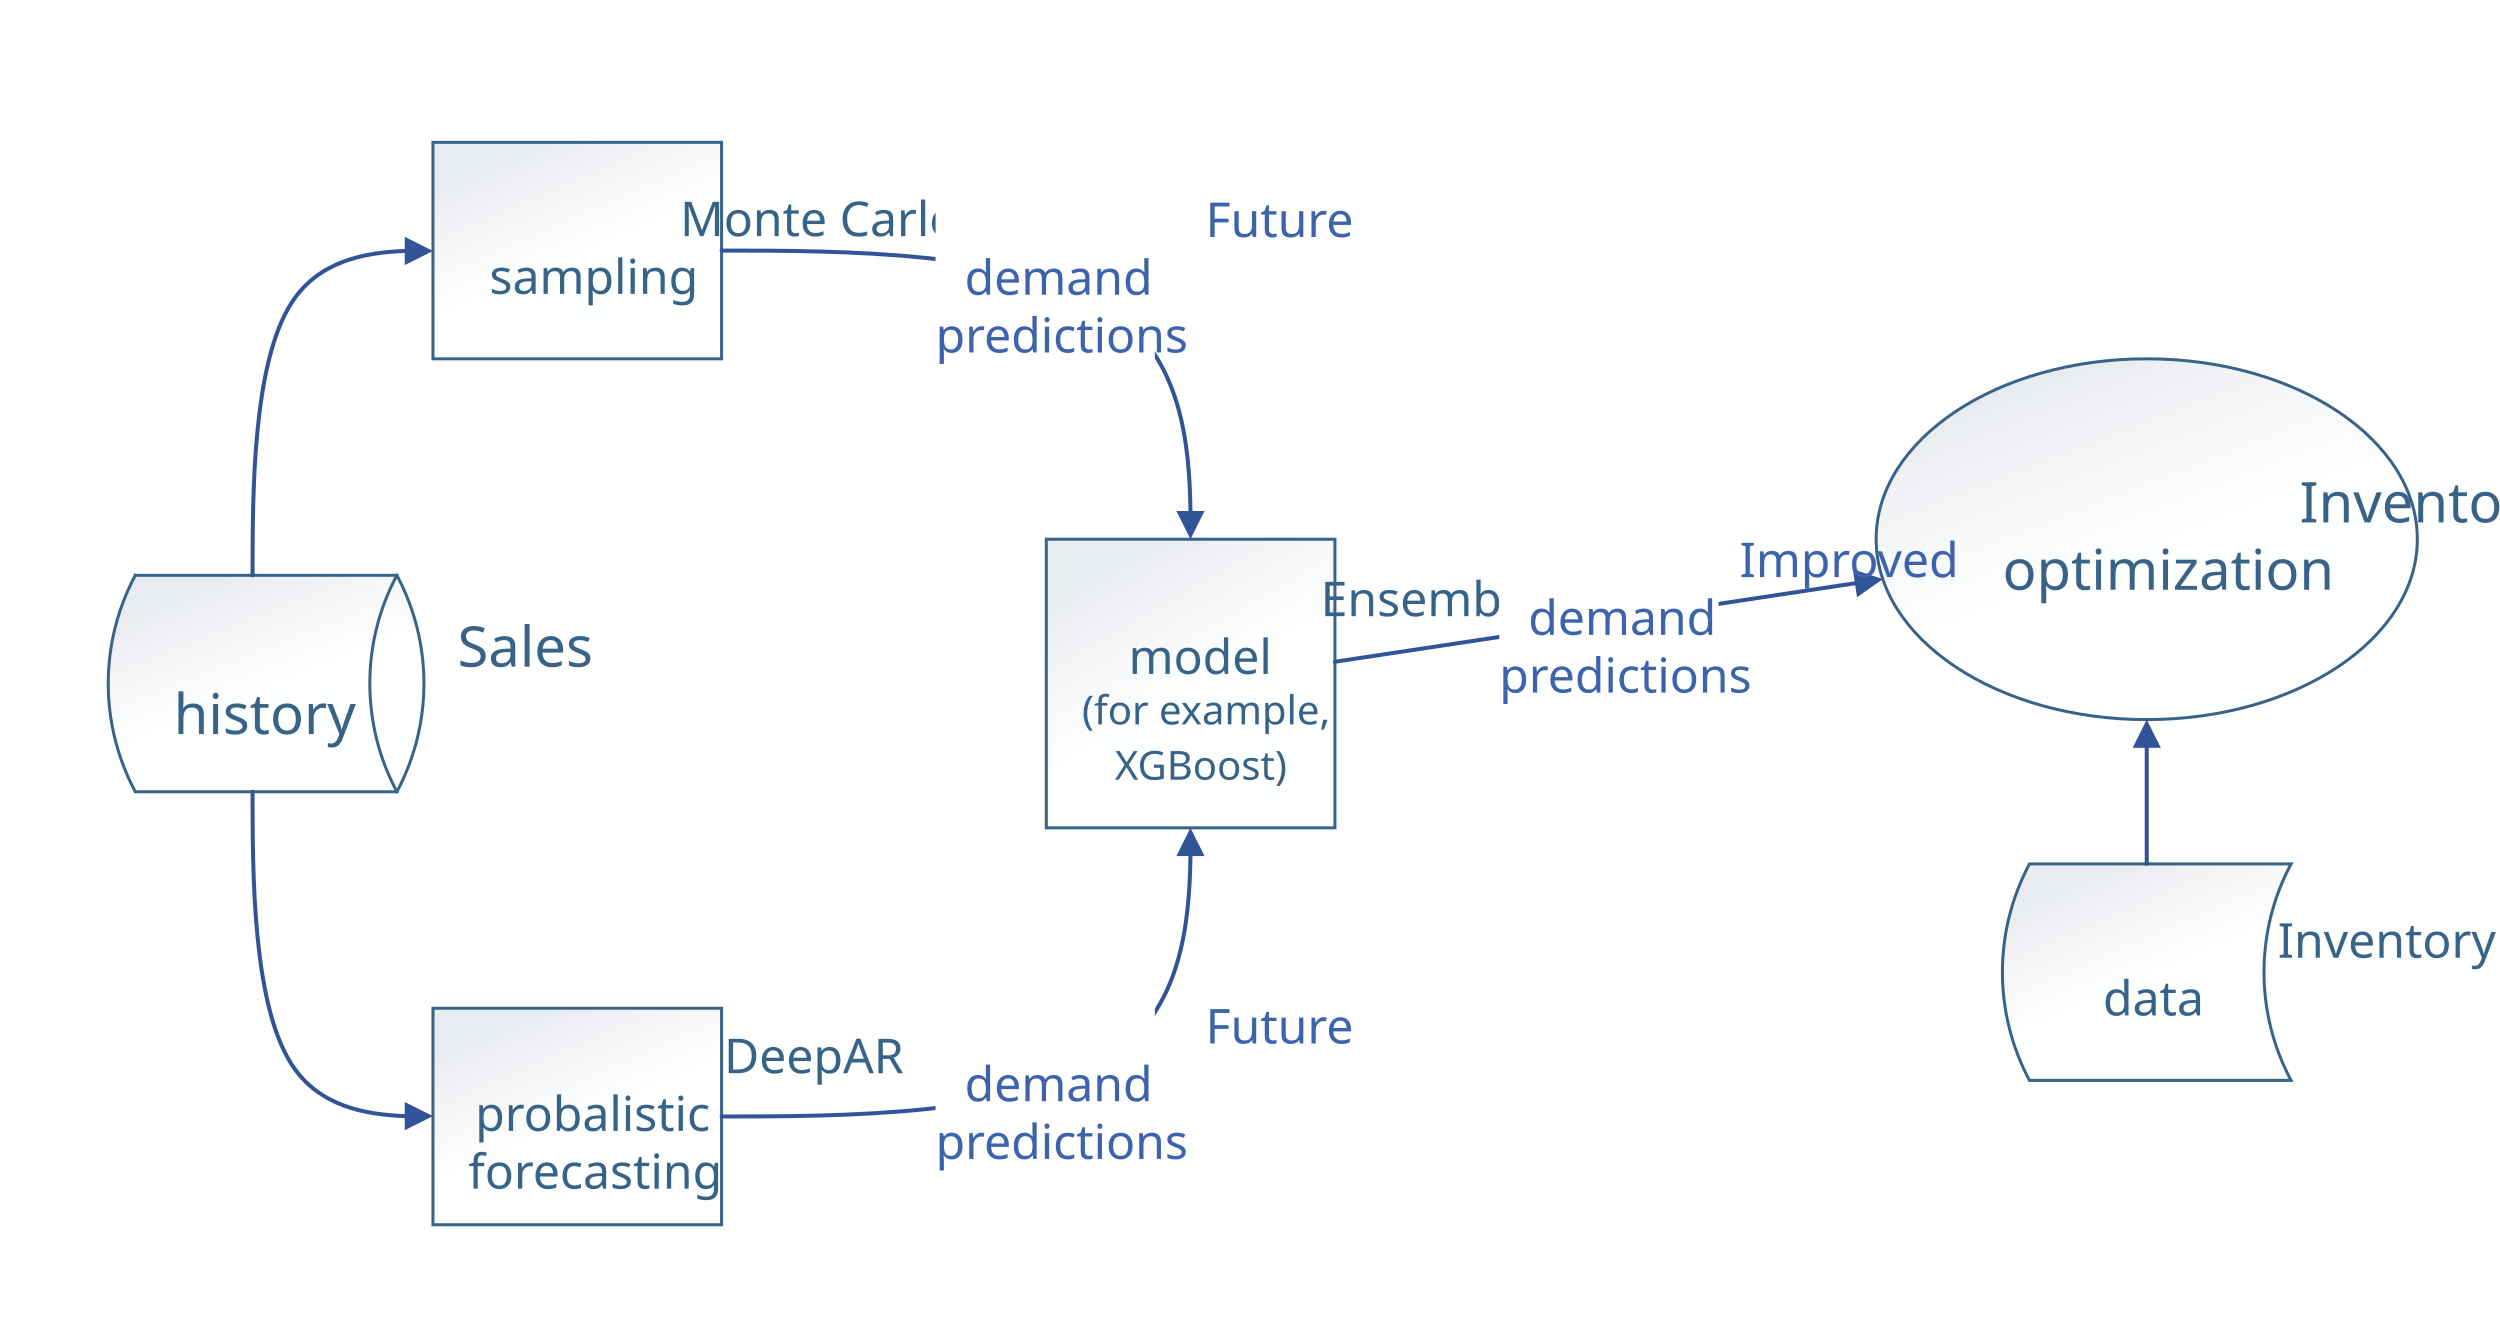
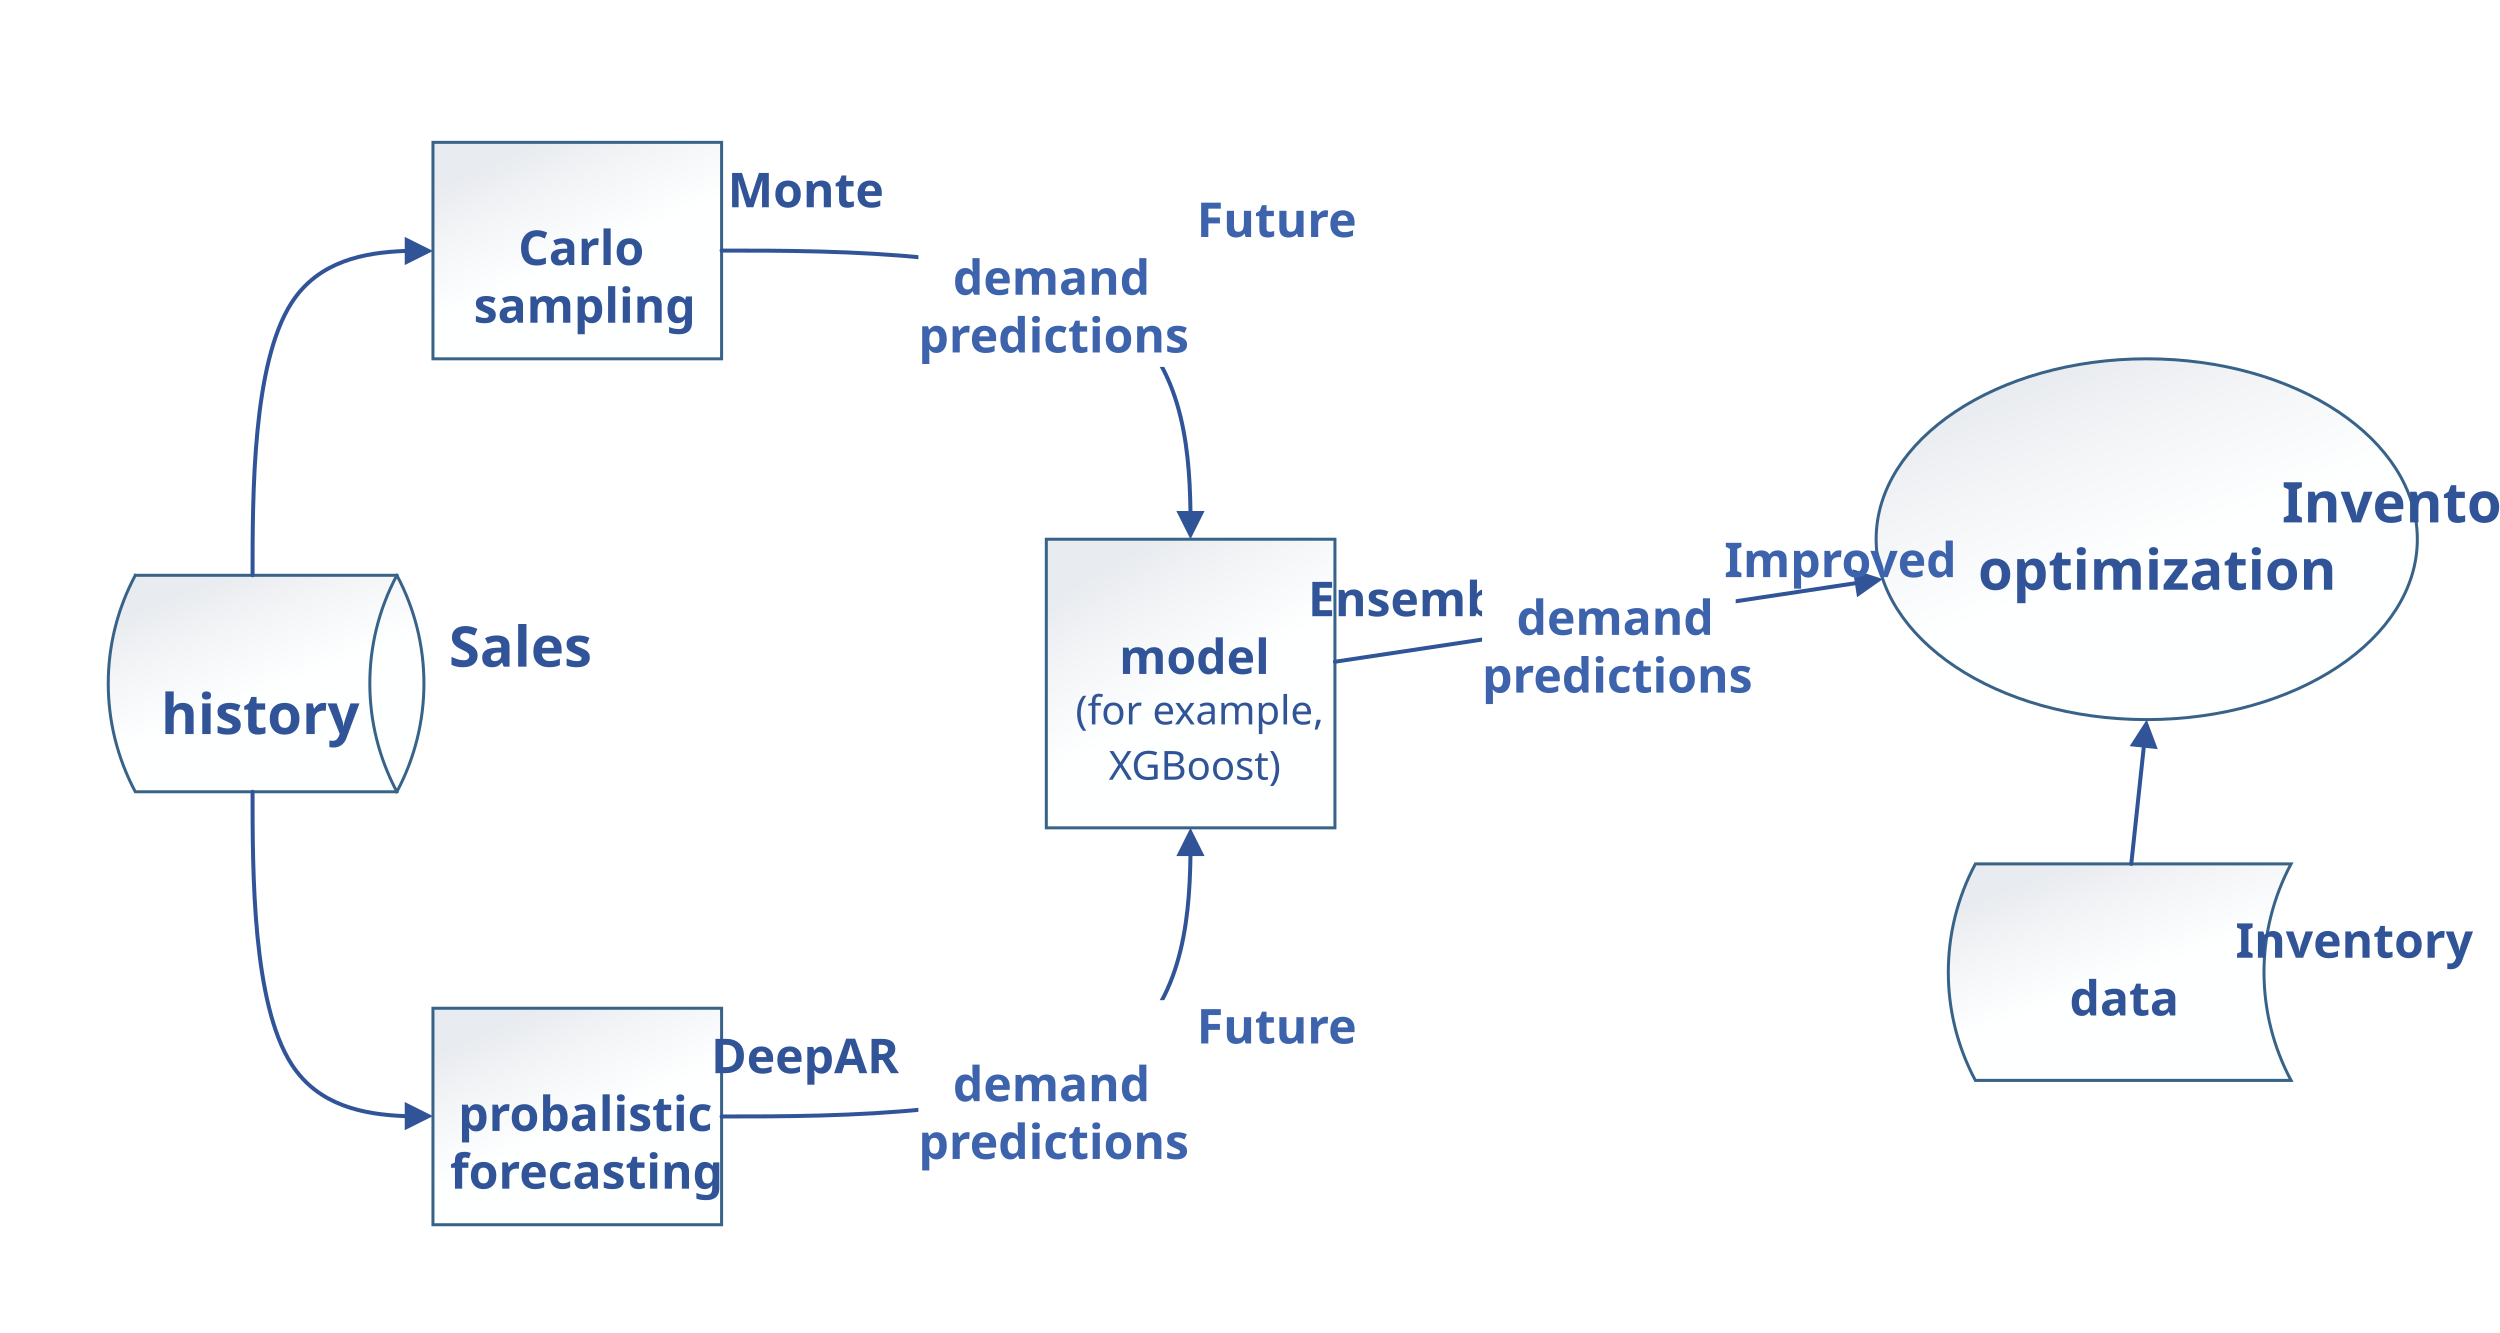
- <svg xmlns="http://www.w3.org/2000/svg" xmlns:ns1="http://schemas.microsoft.com/visio/2003/SVGExtensions/" xmlns:xlink="http://www.w3.org/1999/xlink" width="8.661in" height="4.618in" viewBox="0 0 623.622 332.504" xml:space="preserve" color-interpolation-filters="sRGB" class="st16">
+ <svg xmlns="http://www.w3.org/2000/svg" xmlns:ns1="http://schemas.microsoft.com/visio/2003/SVGExtensions/" xmlns:xlink="http://www.w3.org/1999/xlink" width="8.661in" height="4.618in" viewBox="0 0 623.622 332.504" xml:space="preserve" color-interpolation-filters="sRGB" class="st15">
  <ns1:documentProperties ns1:langID="1033" ns1:viewMarkup="false">
    <ns1:userDefs>
      <ns1:ud ns1:nameU="msvNoAutoConnect" ns1:val="VT0(0):26" />
    </ns1:userDefs>
  </ns1:documentProperties>
  <style type="text/css">
	
		.st1 {fill:#ffffff;stroke:none;stroke-width:0.25}
		.st2 {fill:url(#grad0-6);stroke:#386389;stroke-width:0.75}
- 		.st3 {fill:#386389;font-family:Calibri;font-size:1em}
+ 		.st3 {fill:#305497;font-family:Segoe UI;font-size:1em;font-weight:bold}
		.st4 {font-size:1em}
- 		.st5 {font-size:0.833em}
- 		.st6 {marker-end:url(#mrkr4-27);stroke:#305497;stroke-linecap:round;stroke-linejoin:round;stroke-width:1}
+ 		.st5 {font-size:0.833em;font-weight:normal}
+ 		.st6 {marker-end:url(#mrkr4-28);stroke:#305497;stroke-linecap:round;stroke-linejoin:round;stroke-width:1}
		.st7 {fill:#305497;fill-opacity:1;stroke:#305497;stroke-opacity:1;stroke-width:0.284}
		.st8 {fill:#ffffff;stroke:none;stroke-linecap:butt;stroke-width:7.2}
- 		.st9 {fill:#3c63ac;font-family:Calibri;font-size:1em}
+ 		.st9 {fill:#3c63ac;font-family:Segoe UI;font-size:1em;font-weight:bold}
		.st10 {fill:url(#grad0-6);stroke:#386288;stroke-width:0.75}
- 		.st11 {fill:#386288;font-family:Calibri;font-size:1.167em}
- 		.st12 {marker-end:url(#mrkr4-51);stroke:#305497;stroke-linecap:round;stroke-linejoin:round;stroke-width:1}
+ 		.st11 {fill:#305497;font-family:Segoe UI;font-size:1.167em;font-weight:bold}
+ 		.st12 {marker-end:url(#mrkr4-52);stroke:#305497;stroke-linecap:round;stroke-linejoin:round;stroke-width:1}
		.st13 {fill:url(#grad0-6)}
		.st14 {stroke:#386389;stroke-width:0.75}
- 		.st15 {fill:#386389;font-family:Calibri;font-size:1.167em}
- 		.st16 {fill:none;fill-rule:evenodd;font-size:12px;overflow:visible;stroke-linecap:square;stroke-miterlimit:3}
+ 		.st15 {fill:none;fill-rule:evenodd;font-size:12px;overflow:visible;stroke-linecap:square;stroke-miterlimit:3}
	
	</style>
  <defs id="Patterns_And_Gradients">
    <linearGradient id="grad0-6" x1="0" y1="0" x2="1" y2="0" gradientTransform="rotate(60 0.5 0.5)">
      <stop offset="0" stop-color="#e8ebef" stop-opacity="1" />
      <stop offset="0.24" stop-color="#f4f5f7" stop-opacity="1" />
      <stop offset="0.54" stop-color="#feffff" stop-opacity="1" />
    </linearGradient>
  </defs>
  <defs id="Markers">
    <g id="lend4">
      <path d="M 2 1 L 0 0 L 2 -1 L 2 1 " style="stroke:none" />
    </g>
-     <marker id="mrkr4-27" class="st7" ns1:arrowType="4" ns1:arrowSize="2" ns1:setback="6.68" refX="-6.68" orient="auto" markerUnits="strokeWidth" overflow="visible">
+     <marker id="mrkr4-28" class="st7" ns1:arrowType="4" ns1:arrowSize="2" ns1:setback="6.68" refX="-6.68" orient="auto" markerUnits="strokeWidth" overflow="visible">
      <use xlink:href="#lend4" transform="scale(-3.52,-3.52) " />
    </marker>
-     <marker id="mrkr4-51" class="st7" ns1:arrowType="4" ns1:arrowSize="2" ns1:setback="7.04" refX="-7.04" orient="auto" markerUnits="strokeWidth" overflow="visible">
+     <marker id="mrkr4-52" class="st7" ns1:arrowType="4" ns1:arrowSize="2" ns1:setback="7.04" refX="-7.04" orient="auto" markerUnits="strokeWidth" overflow="visible">
      <use xlink:href="#lend4" transform="scale(-3.52,-3.52) " />
    </marker>
  </defs>
  <g ns1:mID="4" ns1:index="1" ns1:groupContext="backgroundPage">
    <ns1:userDefs>
      <ns1:ud ns1:nameU="msvThemeOrder" ns1:val="VT0(0):26" />
      <ns1:ud ns1:nameU="msvVisioCreated" ns1:prompt="" ns1:val="VT0(0):26" />
    </ns1:userDefs>
    <ns1:pageProperties width="8.661" height="4.618" ns1:drawingScale="1" ns1:pageScale="1" ns1:drawingUnits="0" ns1:shadowOffsetX="9" ns1:shadowOffsetY="-9" />
    <g id="shape1000-1" ns1:mID="1000" ns1:groupContext="shape">
      <ns1:userDefs>
        <ns1:ud ns1:nameU="Background" ns1:val="VT0(0):26" />
        <ns1:ud ns1:nameU="visVersion" ns1:val="VT0(15):26" />
        <ns1:ud ns1:nameU="msvShapeCategories" ns1:prompt="" ns1:val="VT4(DoNotContain)" />
        <ns1:ud ns1:nameU="msvVisioCreated" ns1:prompt="" ns1:val="VT0(0):26" />
      </ns1:userDefs>
      <rect x="0" y="0" width="623.622" height="332.504" class="st1" />
    </g>
  </g>
  <g ns1:mID="0" ns1:index="2" ns1:groupContext="foregroundPage">
    <ns1:userDefs>
      <ns1:ud ns1:nameU="msvThemeOrder" ns1:val="VT0(0):26" />
    </ns1:userDefs>
    <ns1:pageProperties ns1:drawingScale="1" ns1:pageScale="1" ns1:drawingUnits="0" ns1:shadowOffsetX="9" ns1:shadowOffsetY="-9" />
    <ns1:layer ns1:name="Flowchart" ns1:index="0" />
    <ns1:layer ns1:name="Connector" ns1:index="1" />
    <g id="shape4-3" ns1:mID="4" ns1:groupContext="shape" ns1:layerMember="0" transform="translate(108,-243)">
      <ns1:custProps>
        <ns1:cp ns1:nameU="Cost" ns1:lbl="Cost" ns1:prompt="" ns1:type="7" ns1:format="@" ns1:sortKey="" ns1:invis="false" ns1:ask="false" ns1:langID="1033" ns1:cal="0" />
        <ns1:cp ns1:nameU="ProcessNumber" ns1:lbl="Process Number" ns1:prompt="" ns1:type="2" ns1:format="" ns1:sortKey="" ns1:invis="false" ns1:ask="false" ns1:langID="1033" ns1:cal="0" />
        <ns1:cp ns1:nameU="Owner" ns1:lbl="Owner" ns1:prompt="" ns1:type="0" ns1:format="" ns1:sortKey="" ns1:invis="false" ns1:ask="false" ns1:langID="1033" ns1:cal="0" />
        <ns1:cp ns1:nameU="Function" ns1:lbl="Function" ns1:prompt="" ns1:type="0" ns1:format="" ns1:sortKey="" ns1:invis="false" ns1:ask="false" ns1:langID="1033" ns1:cal="0" ns1:val="VT4()" />
        <ns1:cp ns1:nameU="StartDate" ns1:lbl="Start Date" ns1:prompt="" ns1:type="5" ns1:format="" ns1:sortKey="" ns1:invis="false" ns1:ask="false" ns1:langID="1033" ns1:cal="0" />
        <ns1:cp ns1:nameU="EndDate" ns1:lbl="End Date" ns1:prompt="" ns1:type="5" ns1:format="" ns1:sortKey="" ns1:invis="false" ns1:ask="false" ns1:langID="1033" ns1:cal="0" />
        <ns1:cp ns1:nameU="Status" ns1:lbl="Status" ns1:prompt="" ns1:type="4" ns1:format=";Not Started;In Progress;Completed;Deferred;Waiting on Input" ns1:sortKey="" ns1:invis="false" ns1:ask="false" ns1:langID="1033" ns1:cal="0" ns1:val="VT4()" />
      </ns1:custProps>
      <ns1:userDefs>
        <ns1:ud ns1:nameU="visVersion" ns1:prompt="" ns1:val="VT0(15):26" />
        <ns1:ud ns1:nameU="DefaultWidth" ns1:prompt="" ns1:val="VT0(1):0" />
        <ns1:ud ns1:nameU="DefaultHeight" ns1:prompt="" ns1:val="VT0(0.75):0" />
        <ns1:ud ns1:nameU="ResizeTxtHeight" ns1:prompt="" ns1:val="VT0(0.75):0" />
      </ns1:userDefs>
      <ns1:textBlock ns1:margins="rect(2,2,2,2)" />
      <ns1:textRect cx="36" cy="305.504" width="72" height="54" />
      <rect x="0" y="278.504" width="72" height="54" class="st2" />
-       <text x="5.5" y="301.9" class="st3" ns1:langID="1033">
-         <ns1:paragraph ns1:horizAlign="1" />
-         <ns1:tabList />Monte Carlo <tspan x="14.1" dy="1.2em" class="st4">sampling</tspan>
-       </text>
-     </g>
-     <g id="shape6-9" ns1:mID="6" ns1:groupContext="shape" ns1:layerMember="0" transform="translate(108,-27)">
+       <text x="17.38" y="294.7" class="st3" ns1:langID="1033">
+         <ns1:paragraph ns1:horizAlign="1" />
+         <ns1:tabList />Monte <tspan x="21.27" dy="1.2em" class="st4">Carlo </tspan>
+         <tspan x="10.16" dy="1.2em" class="st4">sampling</tspan>
+       </text>
+     </g>
+     <g id="shape6-10" ns1:mID="6" ns1:groupContext="shape" ns1:layerMember="0" transform="translate(108,-27)">
      <ns1:custProps>
        <ns1:cp ns1:nameU="Cost" ns1:lbl="Cost" ns1:prompt="" ns1:type="7" ns1:format="@" ns1:sortKey="" ns1:invis="false" ns1:ask="false" ns1:langID="1033" ns1:cal="0" />
        <ns1:cp ns1:nameU="ProcessNumber" ns1:lbl="Process Number" ns1:prompt="" ns1:type="2" ns1:format="" ns1:sortKey="" ns1:invis="false" ns1:ask="false" ns1:langID="1033" ns1:cal="0" />
        <ns1:cp ns1:nameU="Owner" ns1:lbl="Owner" ns1:prompt="" ns1:type="0" ns1:format="" ns1:sortKey="" ns1:invis="false" ns1:ask="false" ns1:langID="1033" ns1:cal="0" />
        <ns1:cp ns1:nameU="Function" ns1:lbl="Function" ns1:prompt="" ns1:type="0" ns1:format="" ns1:sortKey="" ns1:invis="false" ns1:ask="false" ns1:langID="1033" ns1:cal="0" ns1:val="VT4()" />
        <ns1:cp ns1:nameU="StartDate" ns1:lbl="Start Date" ns1:prompt="" ns1:type="5" ns1:format="" ns1:sortKey="" ns1:invis="false" ns1:ask="false" ns1:langID="1033" ns1:cal="0" />
        <ns1:cp ns1:nameU="EndDate" ns1:lbl="End Date" ns1:prompt="" ns1:type="5" ns1:format="" ns1:sortKey="" ns1:invis="false" ns1:ask="false" ns1:langID="1033" ns1:cal="0" />
        <ns1:cp ns1:nameU="Status" ns1:lbl="Status" ns1:prompt="" ns1:type="4" ns1:format=";Not Started;In Progress;Completed;Deferred;Waiting on Input" ns1:sortKey="" ns1:invis="false" ns1:ask="false" ns1:langID="1033" ns1:cal="0" ns1:val="VT4()" />
      </ns1:custProps>
      <ns1:userDefs>
        <ns1:ud ns1:nameU="visVersion" ns1:prompt="" ns1:val="VT0(15):26" />
        <ns1:ud ns1:nameU="DefaultWidth" ns1:prompt="" ns1:val="VT0(1):0" />
        <ns1:ud ns1:nameU="DefaultHeight" ns1:prompt="" ns1:val="VT0(0.75):0" />
        <ns1:ud ns1:nameU="ResizeTxtHeight" ns1:prompt="" ns1:val="VT0(0.75):0" />
      </ns1:userDefs>
      <ns1:textBlock ns1:margins="rect(2,2,2,2)" />
      <ns1:textRect cx="36" cy="305.504" width="72" height="54" />
      <rect x="0" y="278.504" width="72" height="54" class="st2" />
-       <text x="16.46" y="294.7" class="st3" ns1:langID="1033">
-         <ns1:paragraph ns1:horizAlign="1" />
-         <ns1:tabList />DeepAR <tspan x="10.54" dy="1.2em" class="st4">probalistic </tspan>
-         <tspan x="8.81" dy="1.2em" class="st4">forecasting</tspan>
-       </text>
-     </g>
-     <g id="shape8-15" ns1:mID="8" ns1:groupContext="shape" ns1:layerMember="0" transform="translate(261,-126)">
+       <text x="13.23" y="294.7" class="st3" ns1:langID="1033">
+         <ns1:paragraph ns1:horizAlign="1" />
+         <ns1:tabList />DeepAR <tspan x="6.3" dy="1.2em" class="st4">probalistic </tspan>
+         <tspan x="4.27" dy="1.2em" class="st4">forecasting</tspan>
+       </text>
+     </g>
+     <g id="shape8-16" ns1:mID="8" ns1:groupContext="shape" ns1:layerMember="0" transform="translate(261,-126)">
      <ns1:custProps>
        <ns1:cp ns1:nameU="Cost" ns1:lbl="Cost" ns1:prompt="" ns1:type="7" ns1:format="@" ns1:sortKey="" ns1:invis="false" ns1:ask="false" ns1:langID="1033" ns1:cal="0" />
        <ns1:cp ns1:nameU="ProcessNumber" ns1:lbl="Process Number" ns1:prompt="" ns1:type="2" ns1:format="" ns1:sortKey="" ns1:invis="false" ns1:ask="false" ns1:langID="1033" ns1:cal="0" />
        <ns1:cp ns1:nameU="Owner" ns1:lbl="Owner" ns1:prompt="" ns1:type="0" ns1:format="" ns1:sortKey="" ns1:invis="false" ns1:ask="false" ns1:langID="1033" ns1:cal="0" />
        <ns1:cp ns1:nameU="Function" ns1:lbl="Function" ns1:prompt="" ns1:type="0" ns1:format="" ns1:sortKey="" ns1:invis="false" ns1:ask="false" ns1:langID="1033" ns1:cal="0" ns1:val="VT4()" />
        <ns1:cp ns1:nameU="StartDate" ns1:lbl="Start Date" ns1:prompt="" ns1:type="5" ns1:format="" ns1:sortKey="" ns1:invis="false" ns1:ask="false" ns1:langID="1033" ns1:cal="0" />
        <ns1:cp ns1:nameU="EndDate" ns1:lbl="End Date" ns1:prompt="" ns1:type="5" ns1:format="" ns1:sortKey="" ns1:invis="false" ns1:ask="false" ns1:langID="1033" ns1:cal="0" />
        <ns1:cp ns1:nameU="Status" ns1:lbl="Status" ns1:prompt="" ns1:type="4" ns1:format=";Not Started;In Progress;Completed;Deferred;Waiting on Input" ns1:sortKey="" ns1:invis="false" ns1:ask="false" ns1:langID="1033" ns1:cal="0" ns1:val="VT4()" />
      </ns1:custProps>
      <ns1:userDefs>
        <ns1:ud ns1:nameU="visVersion" ns1:prompt="" ns1:val="VT0(15):26" />
        <ns1:ud ns1:nameU="DefaultWidth" ns1:prompt="" ns1:val="VT0(1):0" />
        <ns1:ud ns1:nameU="DefaultHeight" ns1:prompt="" ns1:val="VT0(0.75):0" />
        <ns1:ud ns1:nameU="ResizeTxtHeight" ns1:prompt="" ns1:val="VT0(0.75):0" />
        <ns1:ud ns1:nameU="ResizeTxtHeight" ns1:prompt="" ns1:val="VT0(1):1" />
      </ns1:userDefs>
      <ns1:textBlock ns1:margins="rect(2,2,2,2)" />
      <ns1:textRect cx="36" cy="296.504" width="72" height="72" />
      <rect x="0" y="260.504" width="72" height="72" class="st2" />
-       <text x="12.28" y="279.7" class="st3" ns1:langID="1033">
-         <ns1:paragraph ns1:horizAlign="1" />
-         <ns1:tabList />Ensemble <tspan x="20.53" dy="1.2em" class="st4">model<ns1:lf />
-         </tspan>
-         <tspan x="8.9" dy="1.26em" class="st5">(for example, </tspan>
-         <tspan x="17.11" dy="1.38em" class="st5">XGBoost)</tspan>
-       </text>
-     </g>
-     <g id="shape11-22" ns1:mID="11" ns1:groupContext="shape" ns1:layerMember="1" transform="translate(180,-54)">
-       <ns1:textBlock ns1:margins="rect(4,4,4,4)" />
-       <ns1:textRect cx="80.729" cy="325.093" width="65.41" height="51.204" />
+       <text x="9.12" y="279.7" class="st3" ns1:langID="1033">
+         <ns1:paragraph ns1:horizAlign="1" />
+         <ns1:tabList />Ensemble <tspan x="18.17" dy="1.2em" class="st4">model<ns1:lf />
+         </tspan>
+         <tspan x="7.28" dy="1.26em" class="st5">(for example, </tspan>
+         <tspan x="15.57" dy="1.38em" class="st5">XGBoost)</tspan>
+       </text>
+     </g>
+     <g id="shape11-23" ns1:mID="11" ns1:groupContext="shape" ns1:layerMember="1" transform="translate(180,-54)">
+       <ns1:textBlock ns1:margins="rect(4,4,4,4)" />
+       <ns1:textRect cx="80.729" cy="325.093" width="74.58" height="51.204" />
      <path d="M0 332.5 C29.25 332.5 75.9 332.5 97.75 317.24 C114.6 305.47 116.7 284.63 116.96 267.54 L116.96 267.18" class="st6" />
-       <rect ns1:rectContext="textBkgnd" x="53.383" y="303.493" width="54.692" height="43.2" class="st8" />
-       <text x="64.58" y="314.29" class="st9" ns1:langID="1033">
+       <rect ns1:rectContext="textBkgnd" x="49.097" y="303.493" width="63.264" height="43.2" class="st8" />
+       <text x="62.38" y="314.29" class="st9" ns1:langID="1033">
        <ns1:paragraph ns1:horizAlign="1" />
        <ns1:tabList />Future<ns1:lf />
-         <tspan x="60.62" dy="1.2em" class="st4">demand<ns1:lf />
-         </tspan>
-         <tspan x="53.38" dy="1.2em" class="st4">predictions</tspan>
-       </text>
-     </g>
-     <g id="shape12-32" ns1:mID="12" ns1:groupContext="shape" ns1:layerMember="1" transform="translate(180,-270)">
-       <ns1:textBlock ns1:margins="rect(4,4,4,4)" />
-       <ns1:textRect cx="80.729" cy="339.915" width="65.41" height="51.204" />
+         <tspan x="57.7" dy="1.2em" class="st4">demand<ns1:lf />
+         </tspan>
+         <tspan x="49.1" dy="1.2em" class="st4">predictions</tspan>
+       </text>
+     </g>
+     <g id="shape12-33" ns1:mID="12" ns1:groupContext="shape" ns1:layerMember="1" transform="translate(180,-270)">
+       <ns1:textBlock ns1:margins="rect(4,4,4,4)" />
+       <ns1:textRect cx="80.729" cy="339.915" width="74.58" height="51.204" />
      <path d="M0 332.5 C29.25 332.5 75.9 332.5 97.75 347.77 C114.6 359.54 116.7 380.38 116.96 397.46 L116.96 397.82" class="st6" />
-       <rect ns1:rectContext="textBkgnd" x="53.383" y="318.315" width="54.692" height="43.2" class="st8" />
-       <text x="64.58" y="329.12" class="st9" ns1:langID="1033">
+       <rect ns1:rectContext="textBkgnd" x="49.097" y="318.315" width="63.264" height="43.2" class="st8" />
+       <text x="62.38" y="329.12" class="st9" ns1:langID="1033">
        <ns1:paragraph ns1:horizAlign="1" />
        <ns1:tabList />Future<ns1:lf />
-         <tspan x="60.62" dy="1.2em" class="st4">demand <ns1:lf />
-         </tspan>
-         <tspan x="53.38" dy="1.2em" class="st4">predictions</tspan>
-       </text>
-     </g>
-     <g id="shape13-41" ns1:mID="13" ns1:groupContext="shape" transform="translate(468,-153)">
+         <tspan x="57.7" dy="1.2em" class="st4">demand <ns1:lf />
+         </tspan>
+         <tspan x="49.1" dy="1.2em" class="st4">predictions</tspan>
+       </text>
+     </g>
+     <g id="shape13-42" ns1:mID="13" ns1:groupContext="shape" transform="translate(468,-153)">
      <ns1:userDefs>
        <ns1:ud ns1:nameU="visVersion" ns1:val="VT0(15):26" />
      </ns1:userDefs>
      <ns1:textBlock ns1:margins="rect(4,4,4,4)" />
      <ns1:textRect cx="67.5" cy="287.504" width="118.13" height="78.75" />
      <path d="M0 287.5 A67.5 45 0 0 1 135 287.5 A67.5 45 0 1 1 0 287.5 Z" class="st10" />
-       <text x="40.09" y="283.3" class="st11" ns1:langID="1033">
+       <text x="35.68" y="283.3" class="st11" ns1:langID="1033">
        <ns1:paragraph ns1:horizAlign="1" />
        <ns1:tabList />Inventory<ns1:lf />
-         <tspan x="31.54" dy="1.2em" class="st4">optimization</tspan>
-       </text>
-     </g>
-     <g id="shape14-46" ns1:mID="14" ns1:groupContext="shape" ns1:layerMember="1" transform="translate(333,-167.434)">
-       <ns1:textBlock ns1:margins="rect(4,4,4,4)" />
-       <ns1:textRect cx="68.333" cy="322.189" width="65.41" height="51.204" />
+         <tspan x="25.42" dy="1.2em" class="st4">optimization</tspan>
+       </text>
+     </g>
+     <g id="shape14-47" ns1:mID="14" ns1:groupContext="shape" ns1:layerMember="1" transform="translate(333,-167.434)">
+       <ns1:textBlock ns1:margins="rect(4,4,4,4)" />
+       <ns1:textRect cx="68.333" cy="322.189" width="74.58" height="51.204" />
      <path d="M0 332.5 L129.71 312.93" class="st12" />
-       <rect ns1:rectContext="textBkgnd" x="40.987" y="300.59" width="54.692" height="43.2" class="st8" />
-       <text x="44.77" y="311.39" class="st9" ns1:langID="1033">
+       <rect ns1:rectContext="textBkgnd" x="36.701" y="300.59" width="63.264" height="43.2" class="st8" />
+       <text x="40.95" y="311.39" class="st9" ns1:langID="1033">
        <ns1:paragraph ns1:horizAlign="1" />
        <ns1:tabList />Improved<ns1:lf />
-         <tspan x="48.22" dy="1.2em" class="st4">demand <ns1:lf />
-         </tspan>
-         <tspan x="40.99" dy="1.2em" class="st4">predictions</tspan>
-       </text>
-     </g>
-     <g id="shape15-56" ns1:mID="15" ns1:groupContext="shape" ns1:layerMember="0" transform="translate(499.5,-63)">
-       <ns1:custProps>
-         <ns1:cp ns1:nameU="Cost" ns1:lbl="Cost" ns1:prompt="" ns1:type="7" ns1:format="@" ns1:sortKey="" ns1:invis="false" ns1:ask="false" ns1:langID="1033" ns1:cal="0" />
-         <ns1:cp ns1:nameU="ProcessNumber" ns1:lbl="Process Number" ns1:prompt="" ns1:type="2" ns1:format="" ns1:sortKey="" ns1:invis="false" ns1:ask="false" ns1:langID="1033" ns1:cal="0" />
-         <ns1:cp ns1:nameU="Owner" ns1:lbl="Owner" ns1:prompt="" ns1:type="0" ns1:format="" ns1:sortKey="" ns1:invis="false" ns1:ask="false" ns1:langID="1033" ns1:cal="0" />
-         <ns1:cp ns1:nameU="Function" ns1:lbl="Function" ns1:prompt="" ns1:type="0" ns1:format="" ns1:sortKey="" ns1:invis="false" ns1:ask="false" ns1:langID="1033" ns1:cal="0" ns1:val="VT4()" />
-         <ns1:cp ns1:nameU="StartDate" ns1:lbl="Start Date" ns1:prompt="" ns1:type="5" ns1:format="" ns1:sortKey="" ns1:invis="false" ns1:ask="false" ns1:langID="1033" ns1:cal="0" />
-         <ns1:cp ns1:nameU="EndDate" ns1:lbl="End Date" ns1:prompt="" ns1:type="5" ns1:format="" ns1:sortKey="" ns1:invis="false" ns1:ask="false" ns1:langID="1033" ns1:cal="0" />
-         <ns1:cp ns1:nameU="Status" ns1:lbl="Status" ns1:prompt="" ns1:type="4" ns1:format=";Not Started;In Progress;Completed;Deferred;Waiting on Input" ns1:sortKey="" ns1:invis="false" ns1:ask="false" ns1:langID="1033" ns1:cal="0" ns1:val="VT4()" />
-       </ns1:custProps>
-       <ns1:userDefs>
-         <ns1:ud ns1:nameU="visVersion" ns1:prompt="" ns1:val="VT0(15):26" />
-         <ns1:ud ns1:nameU="DefaultWidth" ns1:prompt="" ns1:val="VT0(1):0" />
-         <ns1:ud ns1:nameU="DefaultHeight" ns1:prompt="" ns1:val="VT0(0.75):0" />
-         <ns1:ud ns1:nameU="ResizeTxtHeight" ns1:prompt="" ns1:val="VT0(0.75):0" />
-       </ns1:userDefs>
-       <ns1:textBlock ns1:margins="rect(2,2,2,2)" />
-       <ns1:textRect cx="36" cy="305.504" width="58.5" height="54" />
-       <path d="M6.75 278.5 L72 278.5 A57.375 57.375 -180 0 0 72 332.5 L6.75 332.5 A57.375 57.375 0 0 1 6.75 278.5 Z" class="st2" />
-       <text x="12.51" y="301.9" class="st3" ns1:langID="1033">
-         <ns1:paragraph ns1:horizAlign="1" />
-         <ns1:tabList />Inventory <tspan x="25.09" dy="1.2em" class="st4">data</tspan>
-       </text>
-     </g>
-     <g id="shape16-61" ns1:mID="16" ns1:groupContext="shape" ns1:layerMember="0" transform="translate(27,-135)">
+         <tspan x="45.3" dy="1.2em" class="st4">demand <ns1:lf />
+         </tspan>
+         <tspan x="36.7" dy="1.2em" class="st4">predictions</tspan>
+       </text>
+     </g>
+     <g id="shape15-57" ns1:mID="15" ns1:groupContext="shape" ns1:layerMember="0" transform="translate(486,-63)">
+       <ns1:custProps>
+         <ns1:cp ns1:nameU="Cost" ns1:lbl="Cost" ns1:prompt="" ns1:type="7" ns1:format="@" ns1:sortKey="" ns1:invis="false" ns1:ask="false" ns1:langID="1033" ns1:cal="0" />
+         <ns1:cp ns1:nameU="ProcessNumber" ns1:lbl="Process Number" ns1:prompt="" ns1:type="2" ns1:format="" ns1:sortKey="" ns1:invis="false" ns1:ask="false" ns1:langID="1033" ns1:cal="0" />
+         <ns1:cp ns1:nameU="Owner" ns1:lbl="Owner" ns1:prompt="" ns1:type="0" ns1:format="" ns1:sortKey="" ns1:invis="false" ns1:ask="false" ns1:langID="1033" ns1:cal="0" />
+         <ns1:cp ns1:nameU="Function" ns1:lbl="Function" ns1:prompt="" ns1:type="0" ns1:format="" ns1:sortKey="" ns1:invis="false" ns1:ask="false" ns1:langID="1033" ns1:cal="0" ns1:val="VT4()" />
+         <ns1:cp ns1:nameU="StartDate" ns1:lbl="Start Date" ns1:prompt="" ns1:type="5" ns1:format="" ns1:sortKey="" ns1:invis="false" ns1:ask="false" ns1:langID="1033" ns1:cal="0" />
+         <ns1:cp ns1:nameU="EndDate" ns1:lbl="End Date" ns1:prompt="" ns1:type="5" ns1:format="" ns1:sortKey="" ns1:invis="false" ns1:ask="false" ns1:langID="1033" ns1:cal="0" />
+         <ns1:cp ns1:nameU="Status" ns1:lbl="Status" ns1:prompt="" ns1:type="4" ns1:format=";Not Started;In Progress;Completed;Deferred;Waiting on Input" ns1:sortKey="" ns1:invis="false" ns1:ask="false" ns1:langID="1033" ns1:cal="0" ns1:val="VT4()" />
+       </ns1:custProps>
+       <ns1:userDefs>
+         <ns1:ud ns1:nameU="visVersion" ns1:prompt="" ns1:val="VT0(15):26" />
+         <ns1:ud ns1:nameU="DefaultWidth" ns1:prompt="" ns1:val="VT0(1):0" />
+         <ns1:ud ns1:nameU="DefaultHeight" ns1:prompt="" ns1:val="VT0(0.75):0" />
+         <ns1:ud ns1:nameU="ResizeTxtHeight" ns1:prompt="" ns1:val="VT0(0.75):0" />
+       </ns1:userDefs>
+       <ns1:textBlock ns1:margins="rect(2,2,2,2)" />
+       <ns1:textRect cx="42.75" cy="305.504" width="72" height="54" />
+       <path d="M6.75 278.5 L85.5 278.5 A57.375 57.375 -180 0 0 85.5 332.5 L6.75 332.5 A57.375 57.375 0 0 1 6.75 278.5 Z" class="st2" />
+       <text x="15.47" y="301.9" class="st3" ns1:langID="1033">
+         <ns1:paragraph ns1:horizAlign="1" />
+         <ns1:tabList />Inventory <tspan x="30.24" dy="1.2em" class="st4">data</tspan>
+       </text>
+     </g>
+     <g id="shape16-62" ns1:mID="16" ns1:groupContext="shape" ns1:layerMember="0" transform="translate(27,-135)">
      <ns1:custProps>
        <ns1:cp ns1:nameU="Cost" ns1:lbl="Cost" ns1:prompt="" ns1:type="7" ns1:format="@" ns1:sortKey="" ns1:invis="false" ns1:ask="false" ns1:langID="1033" ns1:cal="0" />
        <ns1:cp ns1:nameU="ProcessNumber" ns1:lbl="Process Number" ns1:prompt="" ns1:type="2" ns1:format="" ns1:sortKey="" ns1:invis="false" ns1:ask="false" ns1:langID="1033" ns1:cal="0" />
        <ns1:cp ns1:nameU="Owner" ns1:lbl="Owner" ns1:prompt="" ns1:type="0" ns1:format="" ns1:sortKey="" ns1:invis="false" ns1:ask="false" ns1:langID="1033" ns1:cal="0" />
        <ns1:cp ns1:nameU="Function" ns1:lbl="Function" ns1:prompt="" ns1:type="0" ns1:format="" ns1:sortKey="" ns1:invis="false" ns1:ask="false" ns1:langID="1033" ns1:cal="0" ns1:val="VT4()" />
        <ns1:cp ns1:nameU="StartDate" ns1:lbl="Start Date" ns1:prompt="" ns1:type="5" ns1:format="" ns1:sortKey="" ns1:invis="false" ns1:ask="false" ns1:langID="1033" ns1:cal="0" />
        <ns1:cp ns1:nameU="EndDate" ns1:lbl="End Date" ns1:prompt="" ns1:type="5" ns1:format="" ns1:sortKey="" ns1:invis="false" ns1:ask="false" ns1:langID="1033" ns1:cal="0" />
        <ns1:cp ns1:nameU="Status" ns1:lbl="Status" ns1:prompt="" ns1:type="4" ns1:format=";Not Started;In Progress;Completed;Deferred;Waiting on Input" ns1:sortKey="" ns1:invis="false" ns1:ask="false" ns1:langID="1033" ns1:cal="0" ns1:val="VT4()" />
      </ns1:custProps>
      <ns1:userDefs>
        <ns1:ud ns1:nameU="visVersion" ns1:prompt="" ns1:val="VT0(15):26" />
        <ns1:ud ns1:nameU="DefaultWidth" ns1:prompt="" ns1:val="VT0(1):0" />
        <ns1:ud ns1:nameU="DefaultHeight" ns1:prompt="" ns1:val="VT0(0.75):0" />
        <ns1:ud ns1:nameU="ResizeTxtHeight" ns1:prompt="" ns1:val="VT0(0.75):0" />
      </ns1:userDefs>
      <ns1:textBlock ns1:margins="rect(2,2,2,2)" />
      <ns1:textRect cx="36" cy="305.504" width="58.5" height="54" />
      <path d="M6.75 278.5 L72 278.5 A57.375 57.375 0 0 1 72 332.5 L6.75 332.5 A57.375 57.375 0 0 1 6.75 278.5 Z" class="st13" />
      <path d="M6.75 278.5 L72 278.5 A57.375 57.375 0 0 1 72 332.5 L6.75 332.5 A57.375 57.375 0 0 1 6.75 278.5" class="st14" />
      <path d="M72 278.5 A57.375 57.375 -180 0 0 72 332.5" class="st14" />
-       <text x="21.6" y="301.3" class="st15" ns1:langID="1033">
-         <ns1:paragraph ns1:horizAlign="1" />
-         <ns1:tabList />Sales <tspan x="16.33" dy="1.2em" class="st4">history</tspan>
-       </text>
-     </g>
-     <g id="shape17-68" ns1:mID="17" ns1:groupContext="shape" ns1:layerMember="1" transform="translate(63,-189)">
+       <text x="19.45" y="301.3" class="st11" ns1:langID="1033">
+         <ns1:paragraph ns1:horizAlign="1" />
+         <ns1:tabList />Sales <tspan x="13.16" dy="1.2em" class="st4">history</tspan>
+       </text>
+     </g>
+     <g id="shape17-69" ns1:mID="17" ns1:groupContext="shape" ns1:layerMember="1" transform="translate(63,-189)">
      <path d="M0 332.5 C0 312.25 -0 279.62 9.74 264.52 C16.48 254.06 27.9 252 37.96 251.6 L38.32 251.6" class="st6" />
    </g>
-     <g id="shape19-73" ns1:mID="19" ns1:groupContext="shape" ns1:layerMember="1" transform="translate(526.5,-117)">
-       <path d="M9 332.5 L9 303.54" class="st12" />
-     </g>
-     <g id="shape20-78" ns1:mID="20" ns1:groupContext="shape" ns1:layerMember="1" transform="translate(63,-135)">
+     <g id="shape19-74" ns1:mID="19" ns1:groupContext="shape" ns1:layerMember="1" transform="translate(524.571,-117)">
+       <path d="M7.07 332.5 L10.18 303.5" class="st12" />
+     </g>
+     <g id="shape20-79" ns1:mID="20" ns1:groupContext="shape" ns1:layerMember="1" transform="translate(63,-135)">
      <path d="M0 332.5 C0 352.75 -0 385.39 9.74 400.49 C16.48 410.95 27.9 413 37.96 413.41 L38.32 413.41" class="st6" />
    </g>
  </g>
</svg>
